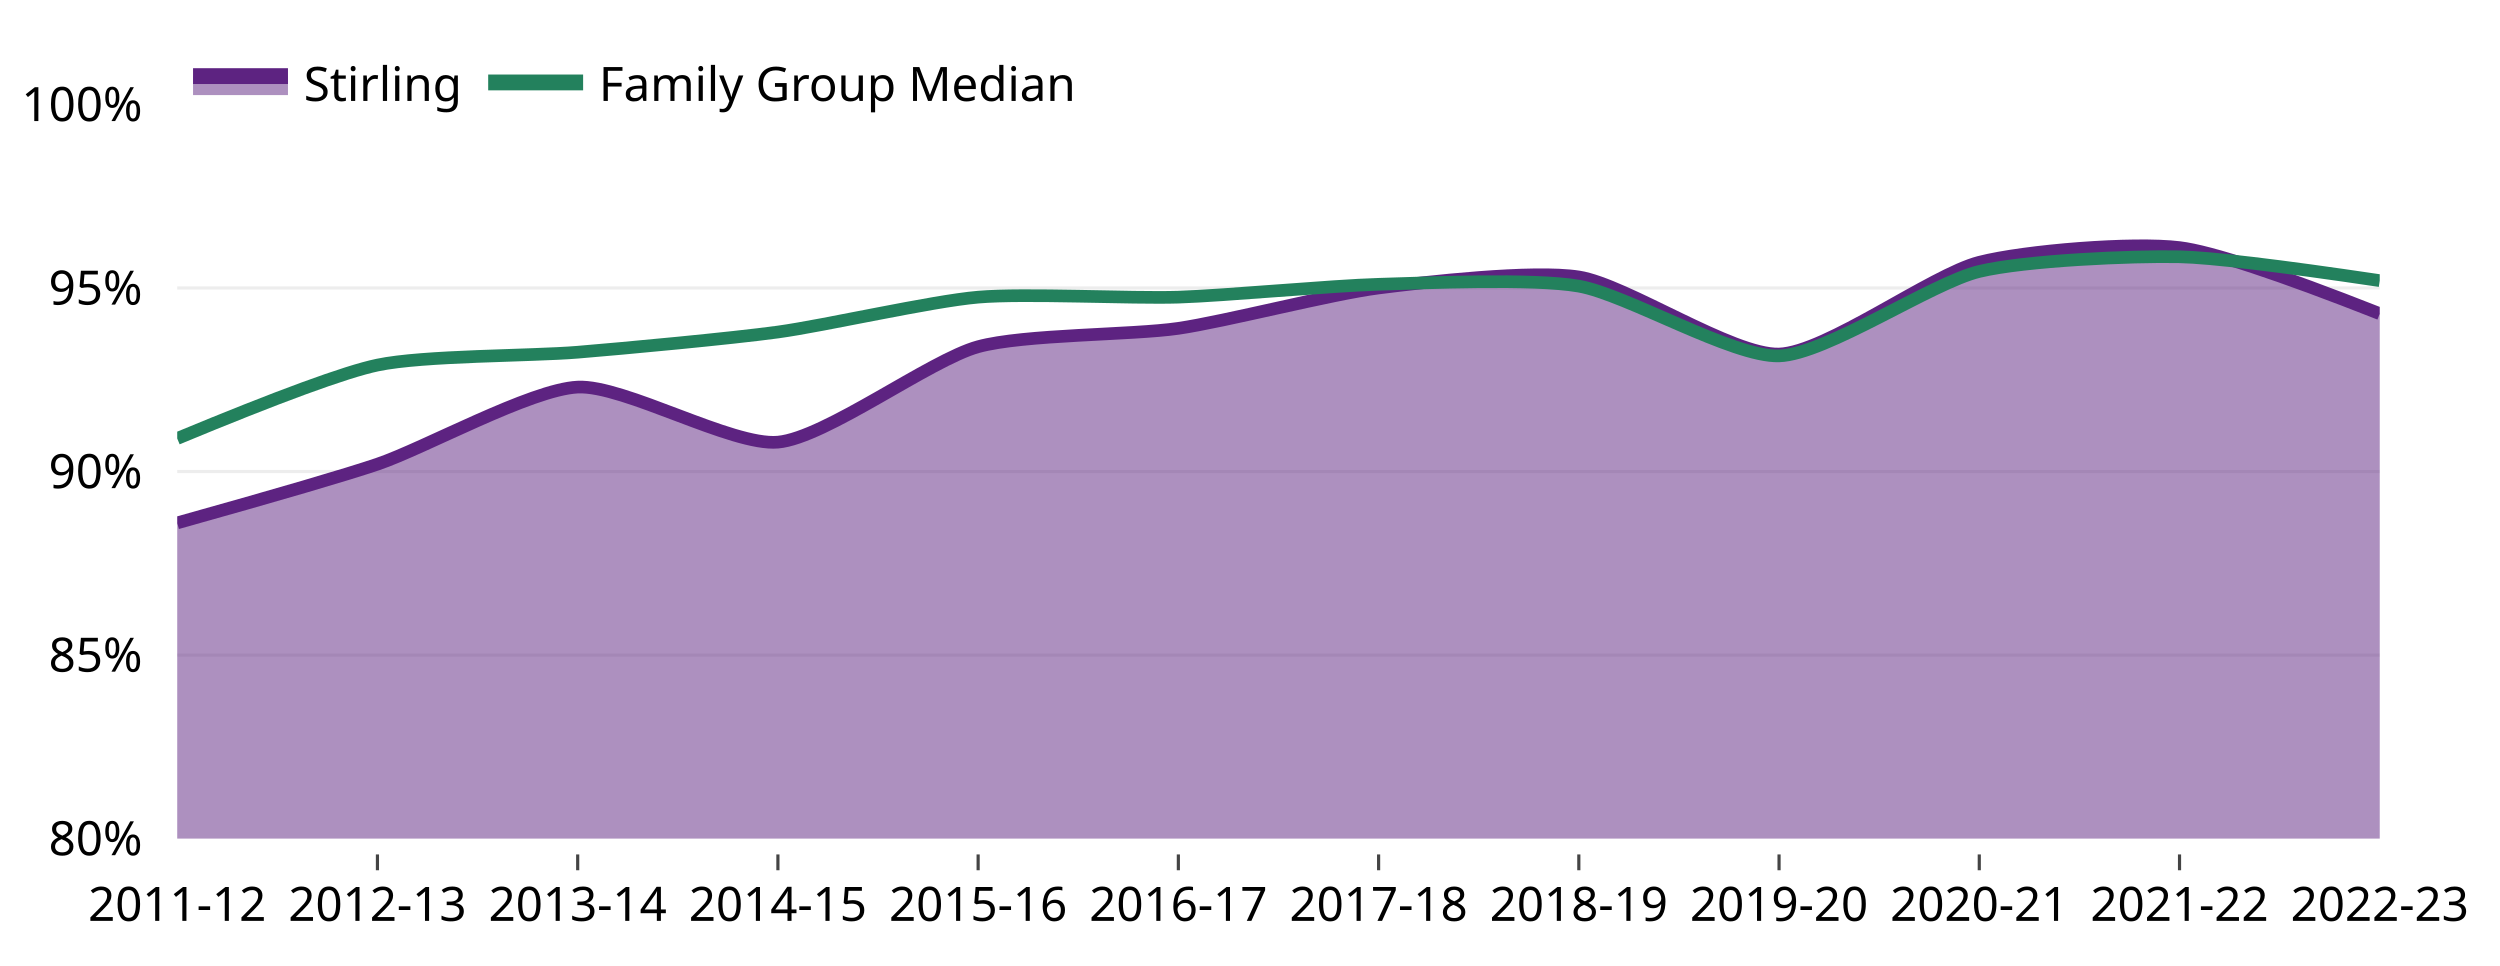
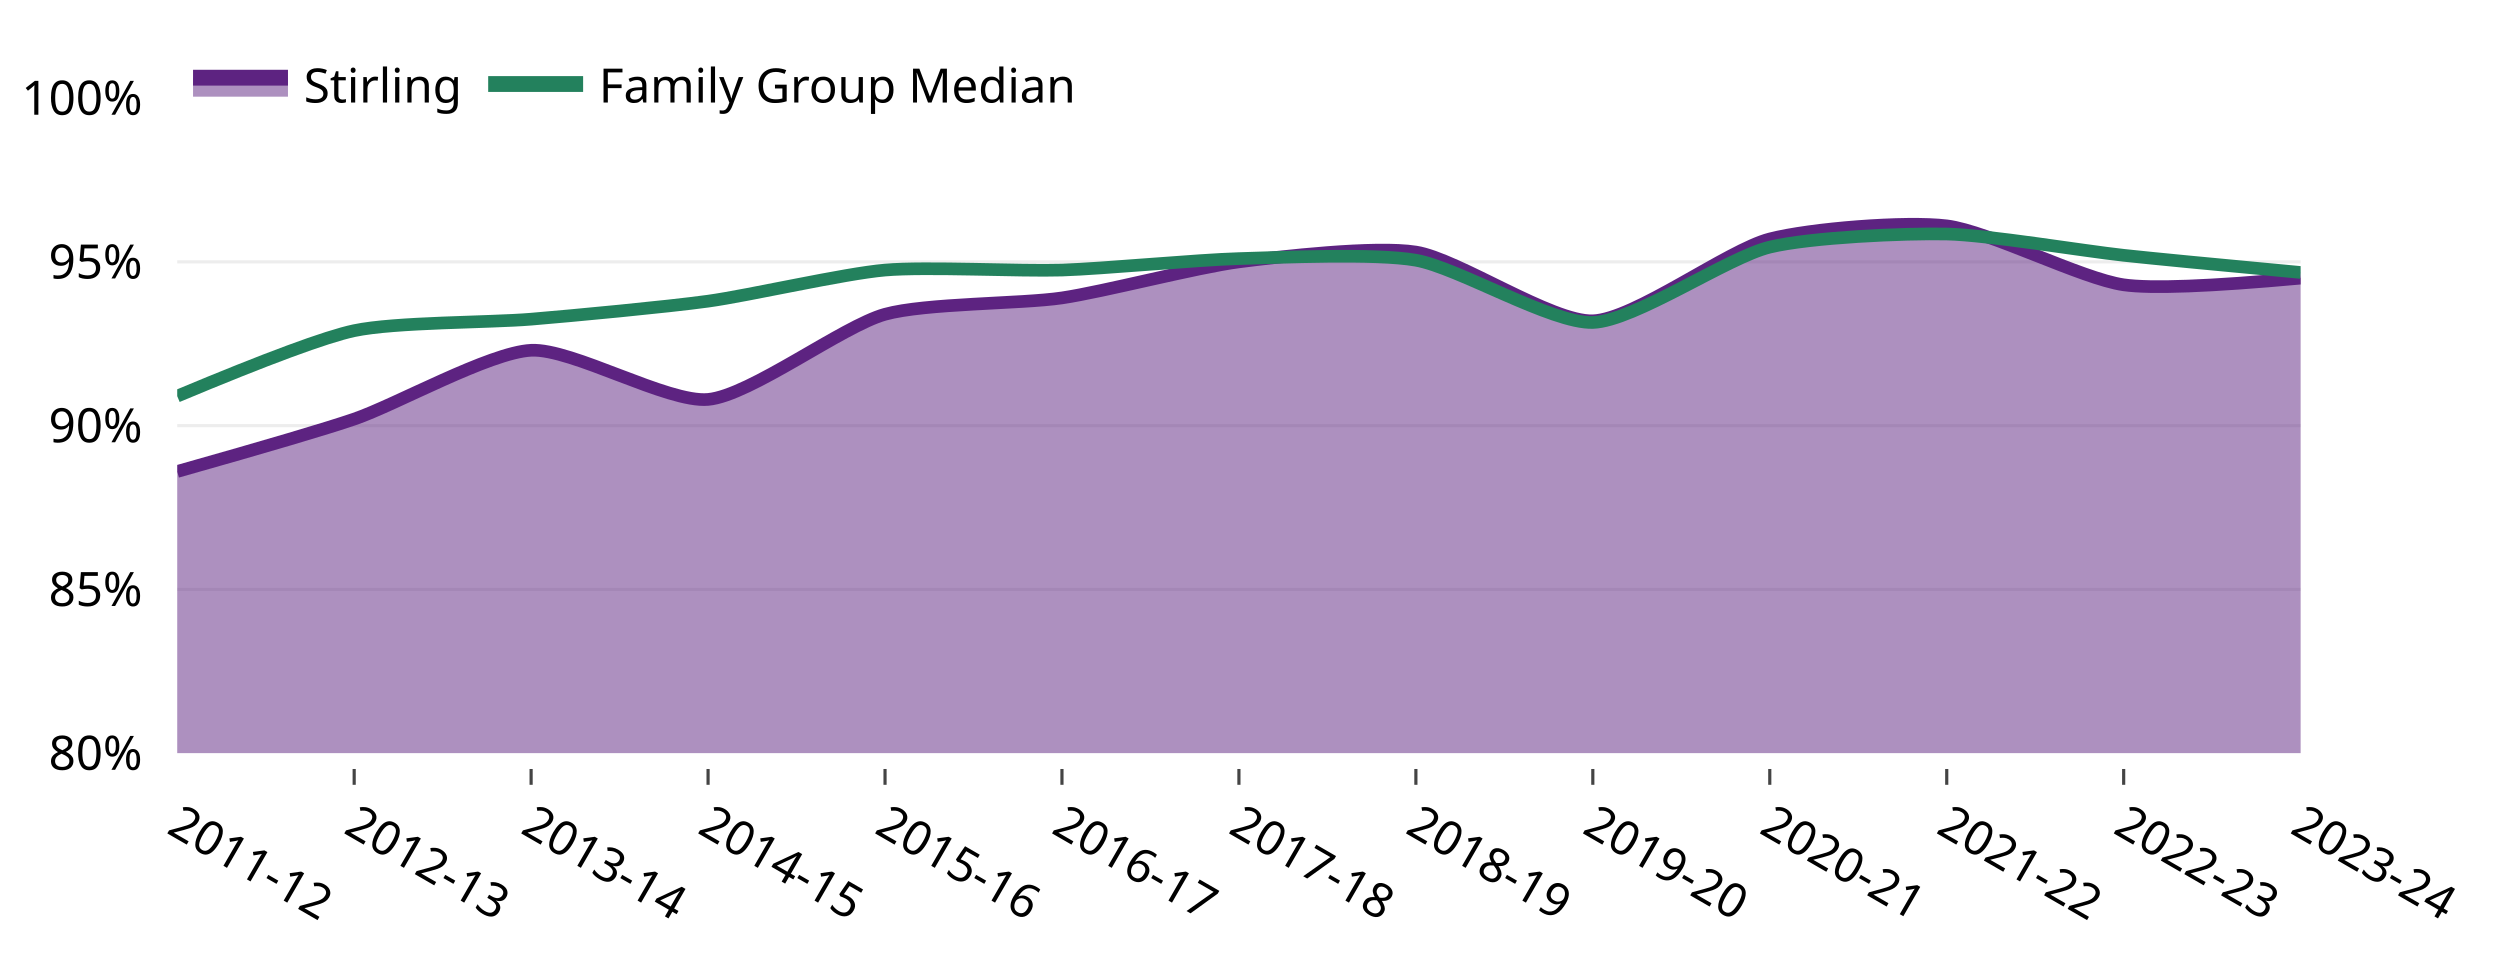
<svg xmlns="http://www.w3.org/2000/svg" class="main-svg" width="790" height="305" style="" viewBox="0 0 790 305">
  <rect x="0" y="0" width="790" height="305" style="fill: rgb(255, 255, 255); fill-opacity: 1;" />
-   <defs id="defs-66e1eb">
+   <defs id="defs-5ec90a">
    <g class="clips">
-       <clipPath id="clip66e1ebxyplot" class="plotclip">
-         <rect width="696" height="232" />
-       </clipPath>
-       <clipPath class="axesclip" id="clip66e1ebx">
-         <rect x="56" y="0" width="696" height="305" />
-       </clipPath>
-       <clipPath class="axesclip" id="clip66e1eby">
-         <rect x="0" y="33" width="790" height="232" />
-       </clipPath>
-       <clipPath class="axesclip" id="clip66e1ebxy">
-         <rect x="56" y="33" width="696" height="232" />
+       <clipPath id="clip5ec90axyplot" class="plotclip">
+         <rect width="671" height="207" />
+       </clipPath>
+       <clipPath class="axesclip" id="clip5ec90ax">
+         <rect x="56" y="0" width="671" height="305" />
+       </clipPath>
+       <clipPath class="axesclip" id="clip5ec90ay">
+         <rect x="0" y="31" width="790" height="207" />
+       </clipPath>
+       <clipPath class="axesclip" id="clip5ec90axy">
+         <rect x="56" y="31" width="671" height="207" />
      </clipPath>
    </g>
    <g class="gradients" />
    <g class="patterns" />
  </defs>
  <g class="bglayer">
-     <rect class="bg" x="46" y="23" width="716" height="252" style="fill: rgb(0, 0, 0); fill-opacity: 0; stroke-width: 0;" />
+     <rect class="bg" x="46" y="21" width="691" height="227" style="fill: rgb(0, 0, 0); fill-opacity: 0; stroke-width: 0;" />
  </g>
  <g class="layer-below">
    <g class="imagelayer" />
    <g class="shapelayer" />
  </g>
  <g class="cartesianlayer">
    <g class="subplot xy">
      <g class="layer-subplot">
        <g class="shapelayer" />
        <g class="imagelayer" />
      </g>
      <g class="minor-gridlayer">
        <g class="x" />
        <g class="y" />
      </g>
      <g class="gridlayer">
        <g class="x">
-           <path class="xgrid crisp" transform="translate(119.27,0)" d="M0,33v232" style="stroke: rgb(255, 255, 255); stroke-opacity: 1; stroke-width: 1px;" />
-           <path class="xgrid crisp" transform="translate(182.55,0)" d="M0,33v232" style="stroke: rgb(255, 255, 255); stroke-opacity: 1; stroke-width: 1px;" />
-           <path class="xgrid crisp" transform="translate(245.82,0)" d="M0,33v232" style="stroke: rgb(255, 255, 255); stroke-opacity: 1; stroke-width: 1px;" />
-           <path class="xgrid crisp" transform="translate(309.09,0)" d="M0,33v232" style="stroke: rgb(255, 255, 255); stroke-opacity: 1; stroke-width: 1px;" />
-           <path class="xgrid crisp" transform="translate(372.36,0)" d="M0,33v232" style="stroke: rgb(255, 255, 255); stroke-opacity: 1; stroke-width: 1px;" />
-           <path class="xgrid crisp" transform="translate(435.64,0)" d="M0,33v232" style="stroke: rgb(255, 255, 255); stroke-opacity: 1; stroke-width: 1px;" />
-           <path class="xgrid crisp" transform="translate(498.91,0)" d="M0,33v232" style="stroke: rgb(255, 255, 255); stroke-opacity: 1; stroke-width: 1px;" />
-           <path class="xgrid crisp" transform="translate(562.18,0)" d="M0,33v232" style="stroke: rgb(255, 255, 255); stroke-opacity: 1; stroke-width: 1px;" />
-           <path class="xgrid crisp" transform="translate(625.45,0)" d="M0,33v232" style="stroke: rgb(255, 255, 255); stroke-opacity: 1; stroke-width: 1px;" />
-           <path class="xgrid crisp" transform="translate(688.73,0)" d="M0,33v232" style="stroke: rgb(255, 255, 255); stroke-opacity: 1; stroke-width: 1px;" />
+           <path class="xgrid crisp" transform="translate(111.92,0)" d="M0,31v207" style="stroke: rgb(255, 255, 255); stroke-opacity: 1; stroke-width: 1px;" />
+           <path class="xgrid crisp" transform="translate(167.83,0)" d="M0,31v207" style="stroke: rgb(255, 255, 255); stroke-opacity: 1; stroke-width: 1px;" />
+           <path class="xgrid crisp" transform="translate(223.75,0)" d="M0,31v207" style="stroke: rgb(255, 255, 255); stroke-opacity: 1; stroke-width: 1px;" />
+           <path class="xgrid crisp" transform="translate(279.67,0)" d="M0,31v207" style="stroke: rgb(255, 255, 255); stroke-opacity: 1; stroke-width: 1px;" />
+           <path class="xgrid crisp" transform="translate(335.58,0)" d="M0,31v207" style="stroke: rgb(255, 255, 255); stroke-opacity: 1; stroke-width: 1px;" />
+           <path class="xgrid crisp" transform="translate(391.5,0)" d="M0,31v207" style="stroke: rgb(255, 255, 255); stroke-opacity: 1; stroke-width: 1px;" />
+           <path class="xgrid crisp" transform="translate(447.42,0)" d="M0,31v207" style="stroke: rgb(255, 255, 255); stroke-opacity: 1; stroke-width: 1px;" />
+           <path class="xgrid crisp" transform="translate(503.33,0)" d="M0,31v207" style="stroke: rgb(255, 255, 255); stroke-opacity: 1; stroke-width: 1px;" />
+           <path class="xgrid crisp" transform="translate(559.25,0)" d="M0,31v207" style="stroke: rgb(255, 255, 255); stroke-opacity: 1; stroke-width: 1px;" />
+           <path class="xgrid crisp" transform="translate(615.17,0)" d="M0,31v207" style="stroke: rgb(255, 255, 255); stroke-opacity: 1; stroke-width: 1px;" />
+           <path class="xgrid crisp" transform="translate(671.08,0)" d="M0,31v207" style="stroke: rgb(255, 255, 255); stroke-opacity: 1; stroke-width: 1px;" />
        </g>
        <g class="y">
-           <path class="ygrid crisp" transform="translate(0,207)" d="M56,0h696" style="stroke: rgb(237, 237, 237); stroke-opacity: 1; stroke-width: 1px;" />
-           <path class="ygrid crisp" transform="translate(0,149)" d="M56,0h696" style="stroke: rgb(237, 237, 237); stroke-opacity: 1; stroke-width: 1px;" />
-           <path class="ygrid crisp" transform="translate(0,91)" d="M56,0h696" style="stroke: rgb(237, 237, 237); stroke-opacity: 1; stroke-width: 1px;" />
+           <path class="ygrid crisp" transform="translate(0,186.25)" d="M56,0h671" style="stroke: rgb(237, 237, 237); stroke-opacity: 1; stroke-width: 1px;" />
+           <path class="ygrid crisp" transform="translate(0,134.5)" d="M56,0h671" style="stroke: rgb(237, 237, 237); stroke-opacity: 1; stroke-width: 1px;" />
+           <path class="ygrid crisp" transform="translate(0,82.75)" d="M56,0h671" style="stroke: rgb(237, 237, 237); stroke-opacity: 1; stroke-width: 1px;" />
        </g>
      </g>
      <g class="zerolinelayer" />
      <path class="xlines-below" />
      <path class="ylines-below" />
      <g class="overlines-below" />
      <g class="xaxislayer-below" />
      <g class="yaxislayer-below" />
      <g class="overaxes-below" />
-       <g class="plot" transform="translate(56,33)" clip-path="url(#clip66e1ebxyplot)">
+       <g class="plot" transform="translate(56,31)" clip-path="url(#clip5ec90axyplot)">
        <g class="scatterlayer mlayer">
-           <g class="trace scatter tracea76c20" style="stroke-miterlimit: 2;">
+           <g class="trace scatter trace000a2e" style="stroke-miterlimit: 2;">
            <g class="fills">
              <g>
-                 <path class="js-fill" d="M696,1160L0,1160L0,132.24Q48.61,118.64 63.27,113.68C78.14,108.65 111.66,90.06 126.55,89.32C141.2,88.59 175.29,108.01 189.82,106.72C204.83,105.39 237.95,80.72 253.09,76.56C267.51,72.6 301.65,72.91 316.36,70.76C331.18,68.59 364.81,59.89 379.64,58C394.34,56.12 428.39,52.23 442.91,54.52C457.93,56.89 491.51,79.34 506.18,78.88C521.04,78.42 554.33,53.77 569.45,49.88C583.89,46.17 618.14,43.44 632.73,45.24Q647.68,47.08 696,66.12" style="fill: rgb(93, 35, 129); fill-opacity: 0.5; stroke-width: 0;" />
+                 <path class="js-fill" d="M671,1035L0,1035L0,117.99Q42.96,105.86 55.92,101.43C69.06,96.94 98.67,80.35 111.83,79.69C124.77,79.04 154.91,96.36 167.75,95.22C181.02,94.04 210.28,72.02 223.67,68.31C236.41,64.78 266.59,65.06 279.58,63.14C292.68,61.21 322.39,53.44 335.5,51.75C348.49,50.08 378.59,46.61 391.42,48.65C404.7,50.76 434.37,70.79 447.33,70.38C460.47,69.97 489.88,47.98 503.25,44.51C516,41.2 546.28,38.77 559.17,40.37C572.38,42.02 601.86,57.11 615.08,59Q627.96,60.84 671,56.89" style="fill: rgb(93, 35, 129); fill-opacity: 0.5; stroke-width: 0;" />
              </g>
            </g>
            <g class="errorbars" />
            <g class="lines">
-               <path class="js-line" d="M0,132.24Q48.61,118.64 63.27,113.68C78.14,108.65 111.66,90.06 126.55,89.32C141.2,88.59 175.29,108.01 189.82,106.72C204.83,105.39 237.95,80.72 253.09,76.56C267.51,72.6 301.65,72.91 316.36,70.76C331.18,68.59 364.81,59.89 379.64,58C394.34,56.12 428.39,52.23 442.91,54.52C457.93,56.89 491.51,79.34 506.18,78.88C521.04,78.42 554.33,53.77 569.45,49.88C583.89,46.17 618.14,43.44 632.73,45.24Q647.68,47.08 696,66.12" style="vector-effect: none; fill: none; stroke: rgb(93, 35, 129); stroke-opacity: 1; stroke-width: 4px; opacity: 1;" />
+               <path class="js-line" d="M0,117.99Q42.96,105.86 55.92,101.43C69.06,96.94 98.67,80.35 111.83,79.69C124.77,79.04 154.91,96.36 167.75,95.22C181.02,94.04 210.28,72.02 223.67,68.31C236.41,64.78 266.59,65.06 279.58,63.14C292.68,61.21 322.39,53.44 335.5,51.75C348.49,50.08 378.59,46.61 391.42,48.65C404.7,50.76 434.37,70.79 447.33,70.38C460.47,69.97 489.88,47.98 503.25,44.51C516,41.2 546.28,38.77 559.17,40.37C572.38,42.02 601.86,57.11 615.08,59Q627.96,60.84 671,56.89" style="vector-effect: none; fill: none; stroke: rgb(93, 35, 129); stroke-opacity: 1; stroke-width: 4px; opacity: 1;" />
            </g>
            <g class="points" />
            <g class="text" />
          </g>
-           <g class="trace scatter traced028bd" style="stroke-miterlimit: 2; opacity: 1;">
+           <g class="trace scatter tracec111bb" style="stroke-miterlimit: 2; opacity: 1;">
            <g class="fills" />
            <g class="errorbars" />
            <g class="lines">
-               <path class="js-line" d="M0,105.56Q48.27,85.52 63.27,82.36C77.82,79.29 111.8,79.52 126.55,78.3C141.32,77.08 175.09,73.94 189.82,71.92C204.62,69.89 238.27,62.18 253.09,60.9C267.8,59.63 301.6,61.37 316.36,60.9C331.13,60.43 364.87,57.25 379.64,56.84C394.4,56.43 428.35,54.89 442.91,57.42C457.89,60.03 491.51,79.93 506.18,79.46C521.03,78.99 554.38,56.41 569.45,52.78C583.93,49.29 617.98,47.81 632.73,48.14Q647.51,48.48 696,55.68" style="vector-effect: none; fill: none; stroke: rgb(35, 129, 93); stroke-opacity: 1; stroke-width: 4px; opacity: 1;" />
+               <path class="js-line" d="M0,94.18Q42.66,76.31 55.92,73.49C68.77,70.76 98.79,70.95 111.83,69.86C124.89,68.77 154.73,65.97 167.75,64.17C180.83,62.36 210.57,55.48 223.67,54.34C236.67,53.21 266.54,54.76 279.58,54.34C292.63,53.92 322.45,51.08 335.5,50.72C348.54,50.36 378.56,48.97 391.42,51.23C404.66,53.55 434.36,71.32 447.33,70.9C460.46,70.48 489.93,50.32 503.25,47.09C516.05,43.98 546.14,42.65 559.17,42.95C572.23,43.25 602.03,48.26 615.08,49.68Q628.12,51.1 671,55.1" style="vector-effect: none; fill: none; stroke: rgb(35, 129, 93); stroke-opacity: 1; stroke-width: 4px; opacity: 1;" />
            </g>
            <g class="points" />
            <g class="text" />
          </g>
        </g>
      </g>
      <g class="overplot" />
      <path class="xlines-above crisp" d="" style="fill: none; stroke-width: 1px; stroke: rgb(0, 0, 0); stroke-opacity: 0;" />
      <path class="ylines-above crisp" d="M0,0" style="fill: none;" />
      <g class="overlines-above" />
      <g class="xaxislayer-above">
-         <path class="xtick ticks crisp" d="M0,275v-5" transform="translate(119.27,0)" style="stroke: rgb(68, 68, 68); stroke-opacity: 1; stroke-width: 1px;" />
-         <path class="xtick ticks crisp" d="M0,275v-5" transform="translate(182.55,0)" style="stroke: rgb(68, 68, 68); stroke-opacity: 1; stroke-width: 1px;" />
-         <path class="xtick ticks crisp" d="M0,275v-5" transform="translate(245.82,0)" style="stroke: rgb(68, 68, 68); stroke-opacity: 1; stroke-width: 1px;" />
-         <path class="xtick ticks crisp" d="M0,275v-5" transform="translate(309.09,0)" style="stroke: rgb(68, 68, 68); stroke-opacity: 1; stroke-width: 1px;" />
-         <path class="xtick ticks crisp" d="M0,275v-5" transform="translate(372.36,0)" style="stroke: rgb(68, 68, 68); stroke-opacity: 1; stroke-width: 1px;" />
-         <path class="xtick ticks crisp" d="M0,275v-5" transform="translate(435.64,0)" style="stroke: rgb(68, 68, 68); stroke-opacity: 1; stroke-width: 1px;" />
-         <path class="xtick ticks crisp" d="M0,275v-5" transform="translate(498.91,0)" style="stroke: rgb(68, 68, 68); stroke-opacity: 1; stroke-width: 1px;" />
-         <path class="xtick ticks crisp" d="M0,275v-5" transform="translate(562.18,0)" style="stroke: rgb(68, 68, 68); stroke-opacity: 1; stroke-width: 1px;" />
-         <path class="xtick ticks crisp" d="M0,275v-5" transform="translate(625.45,0)" style="stroke: rgb(68, 68, 68); stroke-opacity: 1; stroke-width: 1px;" />
-         <path class="xtick ticks crisp" d="M0,275v-5" transform="translate(688.73,0)" style="stroke: rgb(68, 68, 68); stroke-opacity: 1; stroke-width: 1px;" />
-         <g class="xtick">
-           <text text-anchor="middle" x="0" y="291" transform="translate(56,0)" style="font-family: 'Segoe UI Semibold'; font-size: 15px; fill: rgb(0, 0, 0); fill-opacity: 1; white-space: pre; opacity: 1;">2011-12</text>
-         </g>
-         <g class="xtick">
-           <text text-anchor="middle" x="0" y="291" transform="translate(119.27,0)" style="font-family: 'Segoe UI Semibold'; font-size: 15px; fill: rgb(0, 0, 0); fill-opacity: 1; white-space: pre; opacity: 1;">2012-13</text>
-         </g>
-         <g class="xtick">
-           <text text-anchor="middle" x="0" y="291" transform="translate(182.55,0)" style="font-family: 'Segoe UI Semibold'; font-size: 15px; fill: rgb(0, 0, 0); fill-opacity: 1; white-space: pre; opacity: 1;">2013-14</text>
-         </g>
-         <g class="xtick">
-           <text text-anchor="middle" x="0" y="291" transform="translate(245.82,0)" style="font-family: 'Segoe UI Semibold'; font-size: 15px; fill: rgb(0, 0, 0); fill-opacity: 1; white-space: pre; opacity: 1;">2014-15</text>
-         </g>
-         <g class="xtick">
-           <text text-anchor="middle" x="0" y="291" transform="translate(309.09,0)" style="font-family: 'Segoe UI Semibold'; font-size: 15px; fill: rgb(0, 0, 0); fill-opacity: 1; white-space: pre; opacity: 1;">2015-16</text>
-         </g>
-         <g class="xtick">
-           <text text-anchor="middle" x="0" y="291" transform="translate(372.36,0)" style="font-family: 'Segoe UI Semibold'; font-size: 15px; fill: rgb(0, 0, 0); fill-opacity: 1; white-space: pre; opacity: 1;">2016-17</text>
-         </g>
-         <g class="xtick">
-           <text text-anchor="middle" x="0" y="291" transform="translate(435.64,0)" style="font-family: 'Segoe UI Semibold'; font-size: 15px; fill: rgb(0, 0, 0); fill-opacity: 1; white-space: pre; opacity: 1;">2017-18</text>
-         </g>
-         <g class="xtick">
-           <text text-anchor="middle" x="0" y="291" transform="translate(498.91,0)" style="font-family: 'Segoe UI Semibold'; font-size: 15px; fill: rgb(0, 0, 0); fill-opacity: 1; white-space: pre; opacity: 1;">2018-19</text>
-         </g>
-         <g class="xtick">
-           <text text-anchor="middle" x="0" y="291" transform="translate(562.18,0)" style="font-family: 'Segoe UI Semibold'; font-size: 15px; fill: rgb(0, 0, 0); fill-opacity: 1; white-space: pre; opacity: 1;">2019-20</text>
-         </g>
-         <g class="xtick">
-           <text text-anchor="middle" x="0" y="291" transform="translate(625.45,0)" style="font-family: 'Segoe UI Semibold'; font-size: 15px; fill: rgb(0, 0, 0); fill-opacity: 1; white-space: pre; opacity: 1;">2020-21</text>
-         </g>
-         <g class="xtick">
-           <text text-anchor="middle" x="0" y="291" transform="translate(688.73,0)" style="font-family: 'Segoe UI Semibold'; font-size: 15px; fill: rgb(0, 0, 0); fill-opacity: 1; white-space: pre; opacity: 1;">2021-22</text>
-         </g>
-         <g class="xtick">
-           <text text-anchor="middle" x="0" y="291" transform="translate(752,0)" style="font-family: 'Segoe UI Semibold'; font-size: 15px; fill: rgb(0, 0, 0); fill-opacity: 1; white-space: pre; opacity: 1;">2022-23</text>
+         <path class="xtick ticks crisp" d="M0,248v-5" transform="translate(111.92,0)" style="stroke: rgb(68, 68, 68); stroke-opacity: 1; stroke-width: 1px;" />
+         <path class="xtick ticks crisp" d="M0,248v-5" transform="translate(167.83,0)" style="stroke: rgb(68, 68, 68); stroke-opacity: 1; stroke-width: 1px;" />
+         <path class="xtick ticks crisp" d="M0,248v-5" transform="translate(223.75,0)" style="stroke: rgb(68, 68, 68); stroke-opacity: 1; stroke-width: 1px;" />
+         <path class="xtick ticks crisp" d="M0,248v-5" transform="translate(279.67,0)" style="stroke: rgb(68, 68, 68); stroke-opacity: 1; stroke-width: 1px;" />
+         <path class="xtick ticks crisp" d="M0,248v-5" transform="translate(335.58,0)" style="stroke: rgb(68, 68, 68); stroke-opacity: 1; stroke-width: 1px;" />
+         <path class="xtick ticks crisp" d="M0,248v-5" transform="translate(391.5,0)" style="stroke: rgb(68, 68, 68); stroke-opacity: 1; stroke-width: 1px;" />
+         <path class="xtick ticks crisp" d="M0,248v-5" transform="translate(447.42,0)" style="stroke: rgb(68, 68, 68); stroke-opacity: 1; stroke-width: 1px;" />
+         <path class="xtick ticks crisp" d="M0,248v-5" transform="translate(503.33,0)" style="stroke: rgb(68, 68, 68); stroke-opacity: 1; stroke-width: 1px;" />
+         <path class="xtick ticks crisp" d="M0,248v-5" transform="translate(559.25,0)" style="stroke: rgb(68, 68, 68); stroke-opacity: 1; stroke-width: 1px;" />
+         <path class="xtick ticks crisp" d="M0,248v-5" transform="translate(615.17,0)" style="stroke: rgb(68, 68, 68); stroke-opacity: 1; stroke-width: 1px;" />
+         <path class="xtick ticks crisp" d="M0,248v-5" transform="translate(671.08,0)" style="stroke: rgb(68, 68, 68); stroke-opacity: 1; stroke-width: 1px;" />
+         <g class="xtick">
+           <text text-anchor="start" x="0" y="264" transform="translate(56,0) rotate(30,0,256.5)" style="font-family: 'Segoe UI Semibold'; font-size: 15px; fill: rgb(0, 0, 0); fill-opacity: 1; white-space: pre; opacity: 1;">2011-12</text>
+         </g>
+         <g class="xtick">
+           <text text-anchor="start" x="0" y="264" transform="translate(111.92,0) rotate(30,0,256.5)" style="font-family: 'Segoe UI Semibold'; font-size: 15px; fill: rgb(0, 0, 0); fill-opacity: 1; white-space: pre; opacity: 1;">2012-13</text>
+         </g>
+         <g class="xtick">
+           <text text-anchor="start" x="0" y="264" transform="translate(167.83,0) rotate(30,0,256.5)" style="font-family: 'Segoe UI Semibold'; font-size: 15px; fill: rgb(0, 0, 0); fill-opacity: 1; white-space: pre; opacity: 1;">2013-14</text>
+         </g>
+         <g class="xtick">
+           <text text-anchor="start" x="0" y="264" transform="translate(223.75,0) rotate(30,0,256.5)" style="font-family: 'Segoe UI Semibold'; font-size: 15px; fill: rgb(0, 0, 0); fill-opacity: 1; white-space: pre; opacity: 1;">2014-15</text>
+         </g>
+         <g class="xtick">
+           <text text-anchor="start" x="0" y="264" transform="translate(279.67,0) rotate(30,0,256.5)" style="font-family: 'Segoe UI Semibold'; font-size: 15px; fill: rgb(0, 0, 0); fill-opacity: 1; white-space: pre; opacity: 1;">2015-16</text>
+         </g>
+         <g class="xtick">
+           <text text-anchor="start" x="0" y="264" transform="translate(335.58,0) rotate(30,0,256.5)" style="font-family: 'Segoe UI Semibold'; font-size: 15px; fill: rgb(0, 0, 0); fill-opacity: 1; white-space: pre; opacity: 1;">2016-17</text>
+         </g>
+         <g class="xtick">
+           <text text-anchor="start" x="0" y="264" transform="translate(391.5,0) rotate(30,0,256.5)" style="font-family: 'Segoe UI Semibold'; font-size: 15px; fill: rgb(0, 0, 0); fill-opacity: 1; white-space: pre; opacity: 1;">2017-18</text>
+         </g>
+         <g class="xtick">
+           <text text-anchor="start" x="0" y="264" transform="translate(447.42,0) rotate(30,0,256.5)" style="font-family: 'Segoe UI Semibold'; font-size: 15px; fill: rgb(0, 0, 0); fill-opacity: 1; white-space: pre; opacity: 1;">2018-19</text>
+         </g>
+         <g class="xtick">
+           <text text-anchor="start" x="0" y="264" transform="translate(503.33,0) rotate(30,0,256.5)" style="font-family: 'Segoe UI Semibold'; font-size: 15px; fill: rgb(0, 0, 0); fill-opacity: 1; white-space: pre; opacity: 1;">2019-20</text>
+         </g>
+         <g class="xtick">
+           <text text-anchor="start" x="0" y="264" transform="translate(559.25,0) rotate(30,0,256.5)" style="font-family: 'Segoe UI Semibold'; font-size: 15px; fill: rgb(0, 0, 0); fill-opacity: 1; white-space: pre; opacity: 1;">2020-21</text>
+         </g>
+         <g class="xtick">
+           <text text-anchor="start" x="0" y="264" transform="translate(615.17,0) rotate(30,0,256.5)" style="font-family: 'Segoe UI Semibold'; font-size: 15px; fill: rgb(0, 0, 0); fill-opacity: 1; white-space: pre; opacity: 1;">2021-22</text>
+         </g>
+         <g class="xtick">
+           <text text-anchor="start" x="0" y="264" transform="translate(671.08,0) rotate(30,0,256.5)" style="font-family: 'Segoe UI Semibold'; font-size: 15px; fill: rgb(0, 0, 0); fill-opacity: 1; white-space: pre; opacity: 1;">2022-23</text>
+         </g>
+         <g class="xtick">
+           <text text-anchor="start" x="0" y="264" transform="translate(727,0) rotate(30,0,256.5)" style="font-family: 'Segoe UI Semibold'; font-size: 15px; fill: rgb(0, 0, 0); fill-opacity: 1; white-space: pre; opacity: 1;">2023-24</text>
        </g>
      </g>
      <g class="yaxislayer-above">
        <g class="ytick">
-           <text text-anchor="end" x="45" y="5.25" transform="translate(0,265)" style="font-family: 'Segoe UI Semibold'; font-size: 15px; fill: rgb(0, 0, 0); fill-opacity: 1; white-space: pre; opacity: 1;">80%</text>
-         </g>
-         <g class="ytick">
-           <text text-anchor="end" x="45" y="5.25" style="font-family: 'Segoe UI Semibold'; font-size: 15px; fill: rgb(0, 0, 0); fill-opacity: 1; white-space: pre; opacity: 1;" transform="translate(0,207)">85%</text>
-         </g>
-         <g class="ytick">
-           <text text-anchor="end" x="45" y="5.25" style="font-family: 'Segoe UI Semibold'; font-size: 15px; fill: rgb(0, 0, 0); fill-opacity: 1; white-space: pre; opacity: 1;" transform="translate(0,149)">90%</text>
-         </g>
-         <g class="ytick">
-           <text text-anchor="end" x="45" y="5.25" style="font-family: 'Segoe UI Semibold'; font-size: 15px; fill: rgb(0, 0, 0); fill-opacity: 1; white-space: pre; opacity: 1;" transform="translate(0,91)">95%</text>
-         </g>
-         <g class="ytick">
-           <text text-anchor="end" x="45" y="5.25" style="font-family: 'Segoe UI Semibold'; font-size: 15px; fill: rgb(0, 0, 0); fill-opacity: 1; white-space: pre; opacity: 1;" transform="translate(0,33)">100%</text>
+           <text text-anchor="end" x="45" y="5.25" transform="translate(0,238)" style="font-family: 'Segoe UI Semibold'; font-size: 15px; fill: rgb(0, 0, 0); fill-opacity: 1; white-space: pre; opacity: 1;">80%</text>
+         </g>
+         <g class="ytick">
+           <text text-anchor="end" x="45" y="5.25" style="font-family: 'Segoe UI Semibold'; font-size: 15px; fill: rgb(0, 0, 0); fill-opacity: 1; white-space: pre; opacity: 1;" transform="translate(0,186.25)">85%</text>
+         </g>
+         <g class="ytick">
+           <text text-anchor="end" x="45" y="5.25" style="font-family: 'Segoe UI Semibold'; font-size: 15px; fill: rgb(0, 0, 0); fill-opacity: 1; white-space: pre; opacity: 1;" transform="translate(0,134.5)">90%</text>
+         </g>
+         <g class="ytick">
+           <text text-anchor="end" x="45" y="5.25" style="font-family: 'Segoe UI Semibold'; font-size: 15px; fill: rgb(0, 0, 0); fill-opacity: 1; white-space: pre; opacity: 1;" transform="translate(0,82.75)">95%</text>
+         </g>
+         <g class="ytick">
+           <text text-anchor="end" x="45" y="5.25" style="font-family: 'Segoe UI Semibold'; font-size: 15px; fill: rgb(0, 0, 0); fill-opacity: 1; white-space: pre; opacity: 1;" transform="translate(0,31)">100%</text>
        </g>
      </g>
      <g class="overaxes-above" />
    </g>
  </g>
  <g class="polarlayer" />
  <g class="smithlayer" />
  <g class="ternarylayer" />
  <g class="geolayer" />
  <g class="funnelarealayer" />
  <g class="pielayer" />
  <g class="iciclelayer" />
  <g class="treemaplayer" />
  <g class="sunburstlayer" />
  <g class="glimages" />
-   <defs id="topdefs-66e1eb">
+   <defs id="topdefs-5ec90a">
    <g class="clips" />
-     <clipPath id="legend66e1eb">
+     <clipPath id="legend5ec90a">
      <rect width="285" height="33" x="0" y="0" />
    </clipPath>
  </defs>
  <g class="layer-above">
    <g class="imagelayer" />
    <g class="shapelayer" />
  </g>
  <g class="infolayer">
-     <g class="legend" pointer-events="all" transform="translate(56,9.8)">
+     <g class="legend" pointer-events="all" transform="translate(56,10.3)">
      <rect class="bg" shape-rendering="crispEdges" width="285" height="33" x="0" y="0" style="stroke: rgb(68, 68, 68); stroke-opacity: 1; fill: rgb(0, 0, 0); fill-opacity: 0; stroke-width: 0px;" />
-       <g class="scrollbox" transform="" clip-path="url(#legend66e1eb)">
+       <g class="scrollbox" transform="" clip-path="url(#legend5ec90a)">
        <g class="groups">
          <g class="traces" transform="translate(0,16.25)" style="opacity: 1;">
            <text class="legendtext" text-anchor="start" x="40" y="5.85" style="font-family: 'Segoe UI Semibold'; font-size: 15px; fill: rgb(0, 0, 0); fill-opacity: 1; white-space: pre;">Stirling</text>
            <g class="layers">
              <g class="legendfill">
                <path class="js-fill" d="M5,-2h30v6h-30z" style="stroke-width: 0; fill: rgb(93, 35, 129); fill-opacity: 0.5;" />
              </g>
              <g class="legendlines">
                <path class="js-line" d="M5,-2h30" style="fill: none; stroke: rgb(93, 35, 129); stroke-opacity: 1; stroke-width: 5px;" />
              </g>
              <g class="legendsymbols">
                <g class="legendpoints" />
              </g>
            </g>
            <rect class="legendtoggle" x="0" y="-11.25" width="90.766" height="22.5" style="fill: rgb(0, 0, 0); fill-opacity: 0;" />
          </g>
          <g class="traces" transform="translate(93.26562,16.25)" style="opacity: 1;">
            <text class="legendtext" text-anchor="start" x="40" y="5.85" style="font-family: 'Segoe UI Semibold'; font-size: 15px; fill: rgb(0, 0, 0); fill-opacity: 1; white-space: pre;">Family Group Median</text>
            <g class="layers" style="opacity: 1;">
              <g class="legendfill" />
              <g class="legendlines">
                <path class="js-line" d="M5,0h30" style="fill: none; stroke: rgb(35, 129, 93); stroke-opacity: 1; stroke-width: 5px;" />
              </g>
              <g class="legendsymbols">
                <g class="legendpoints" />
              </g>
            </g>
            <rect class="legendtoggle" x="0" y="-11.25" width="188.609" height="22.5" style="fill: rgb(0, 0, 0); fill-opacity: 0;" />
          </g>
        </g>
      </g>
      <rect class="scrollbar" rx="20" ry="3" width="0" height="0" x="0" y="0" style="fill: rgb(128, 139, 164); fill-opacity: 1;" />
    </g>
    <g class="g-gtitle" />
    <g class="g-xtitle" />
    <g class="g-ytitle" />
  </g>
</svg>
